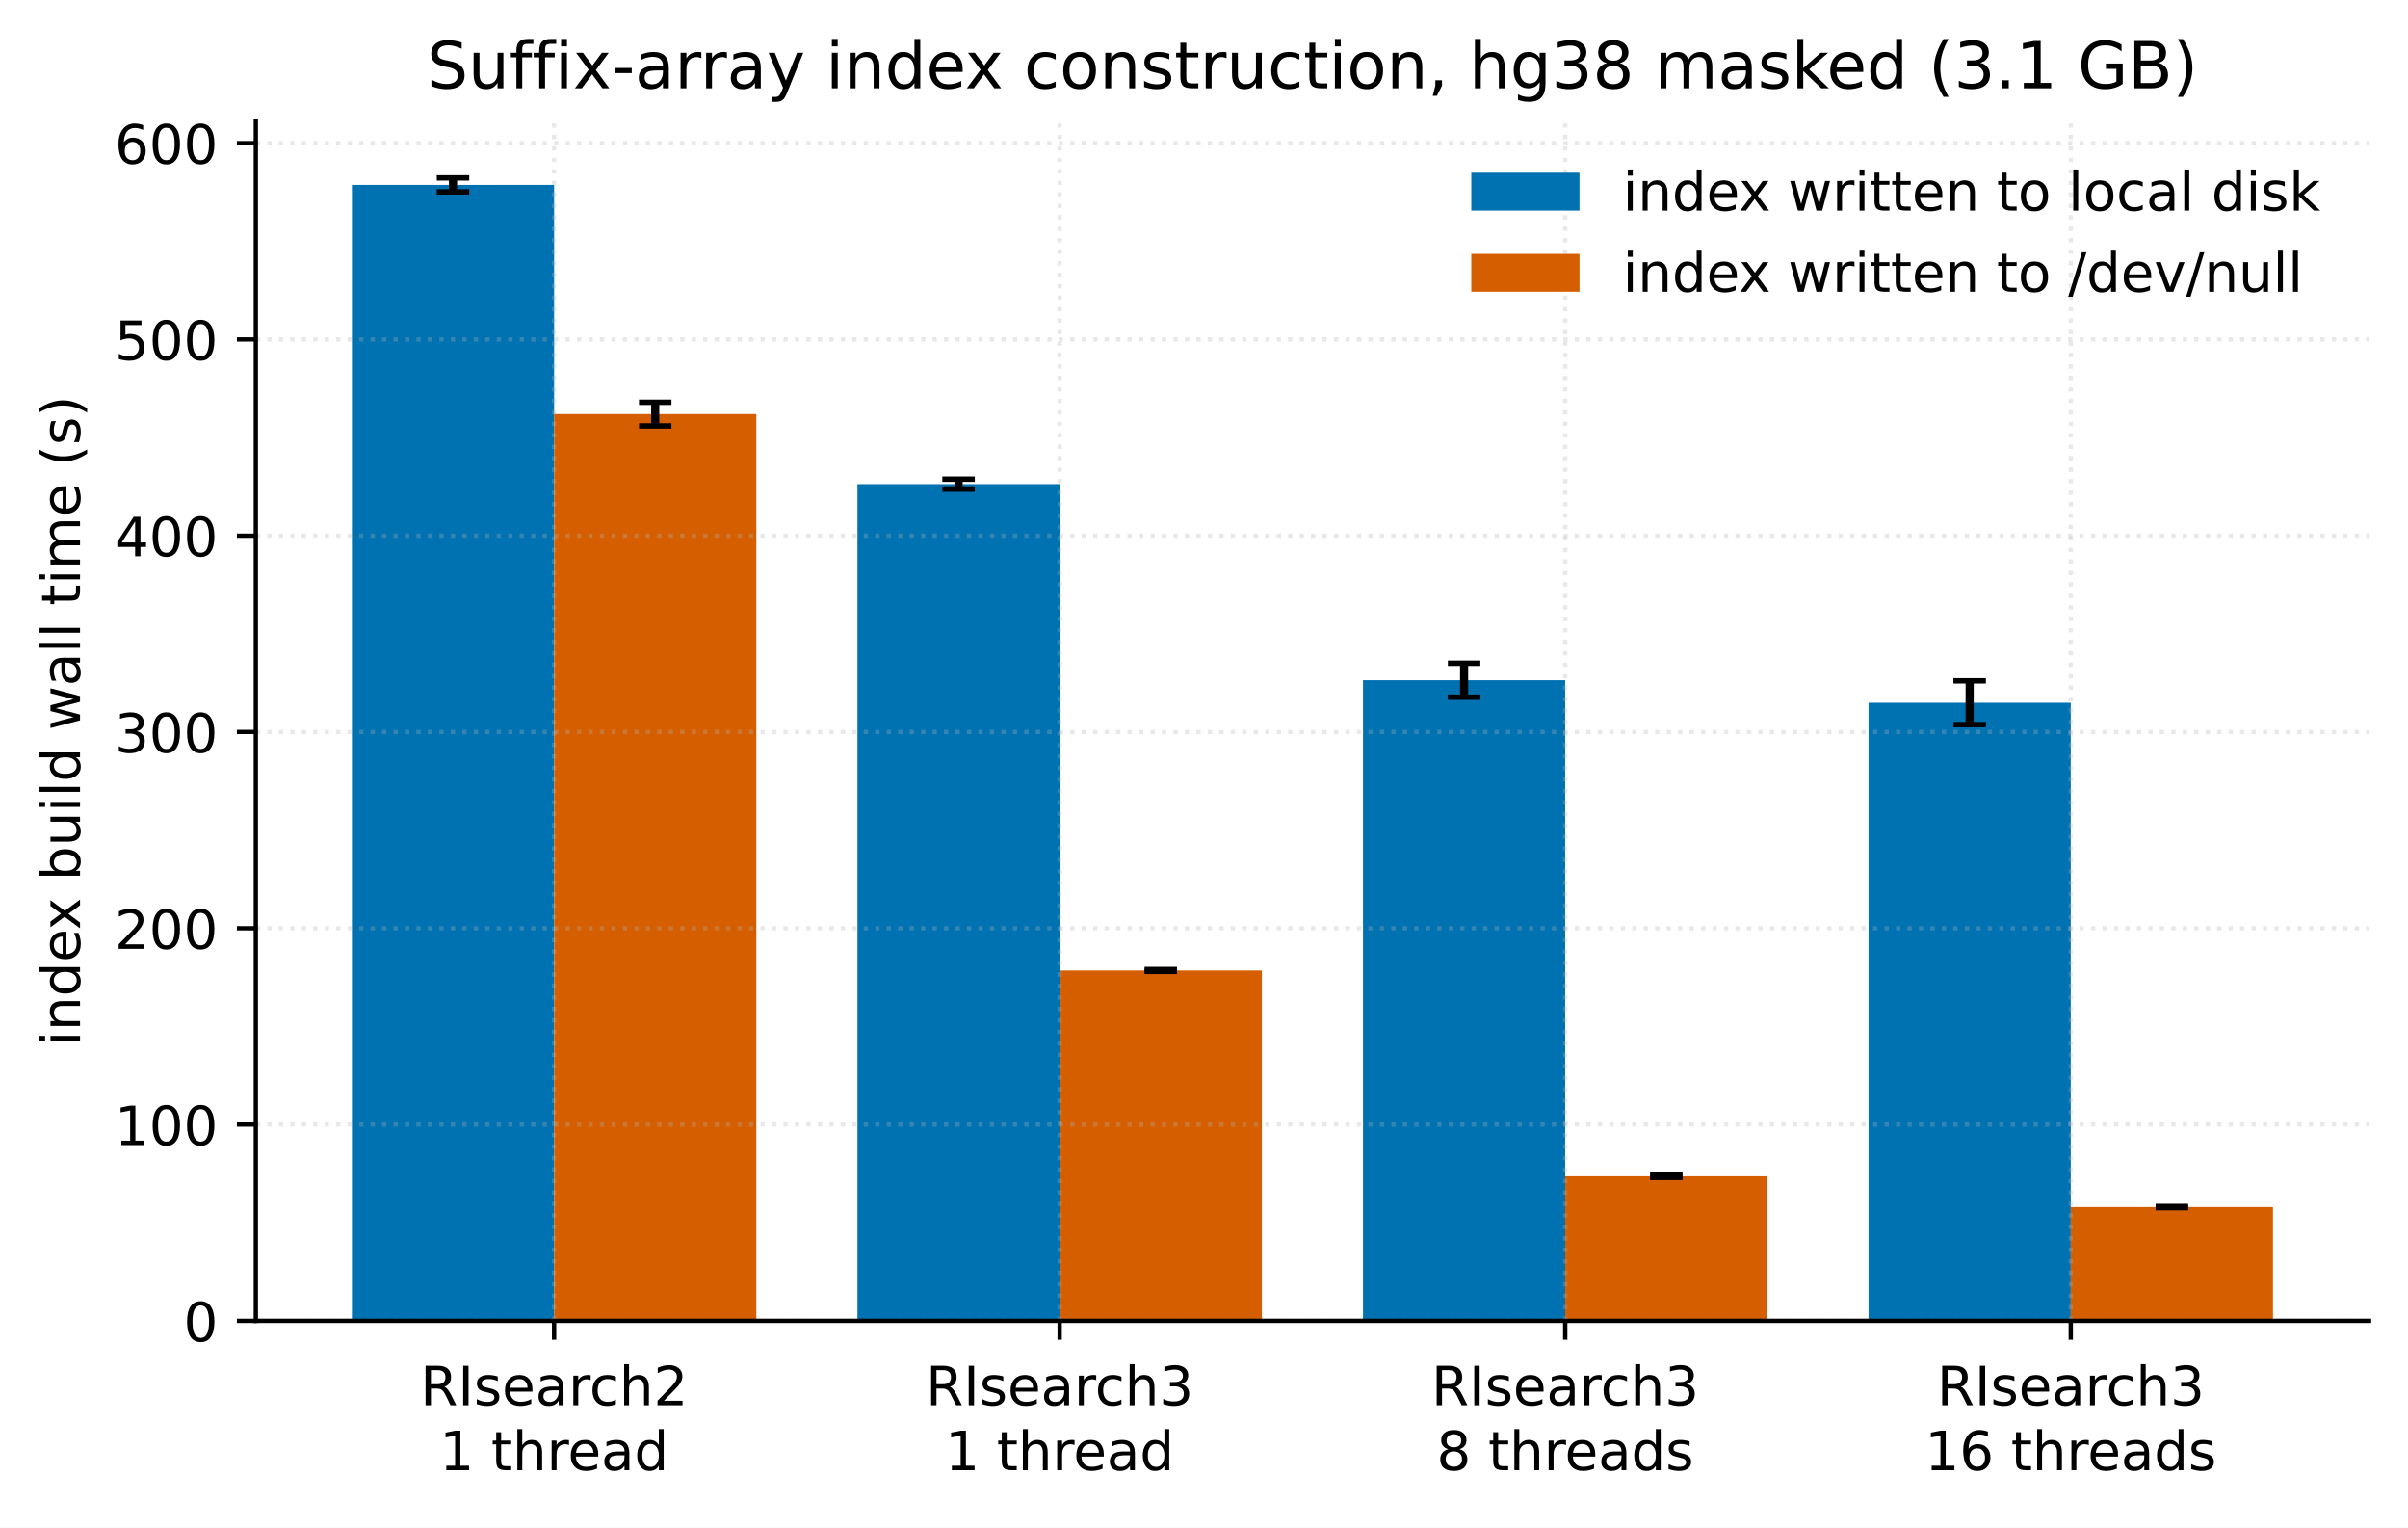
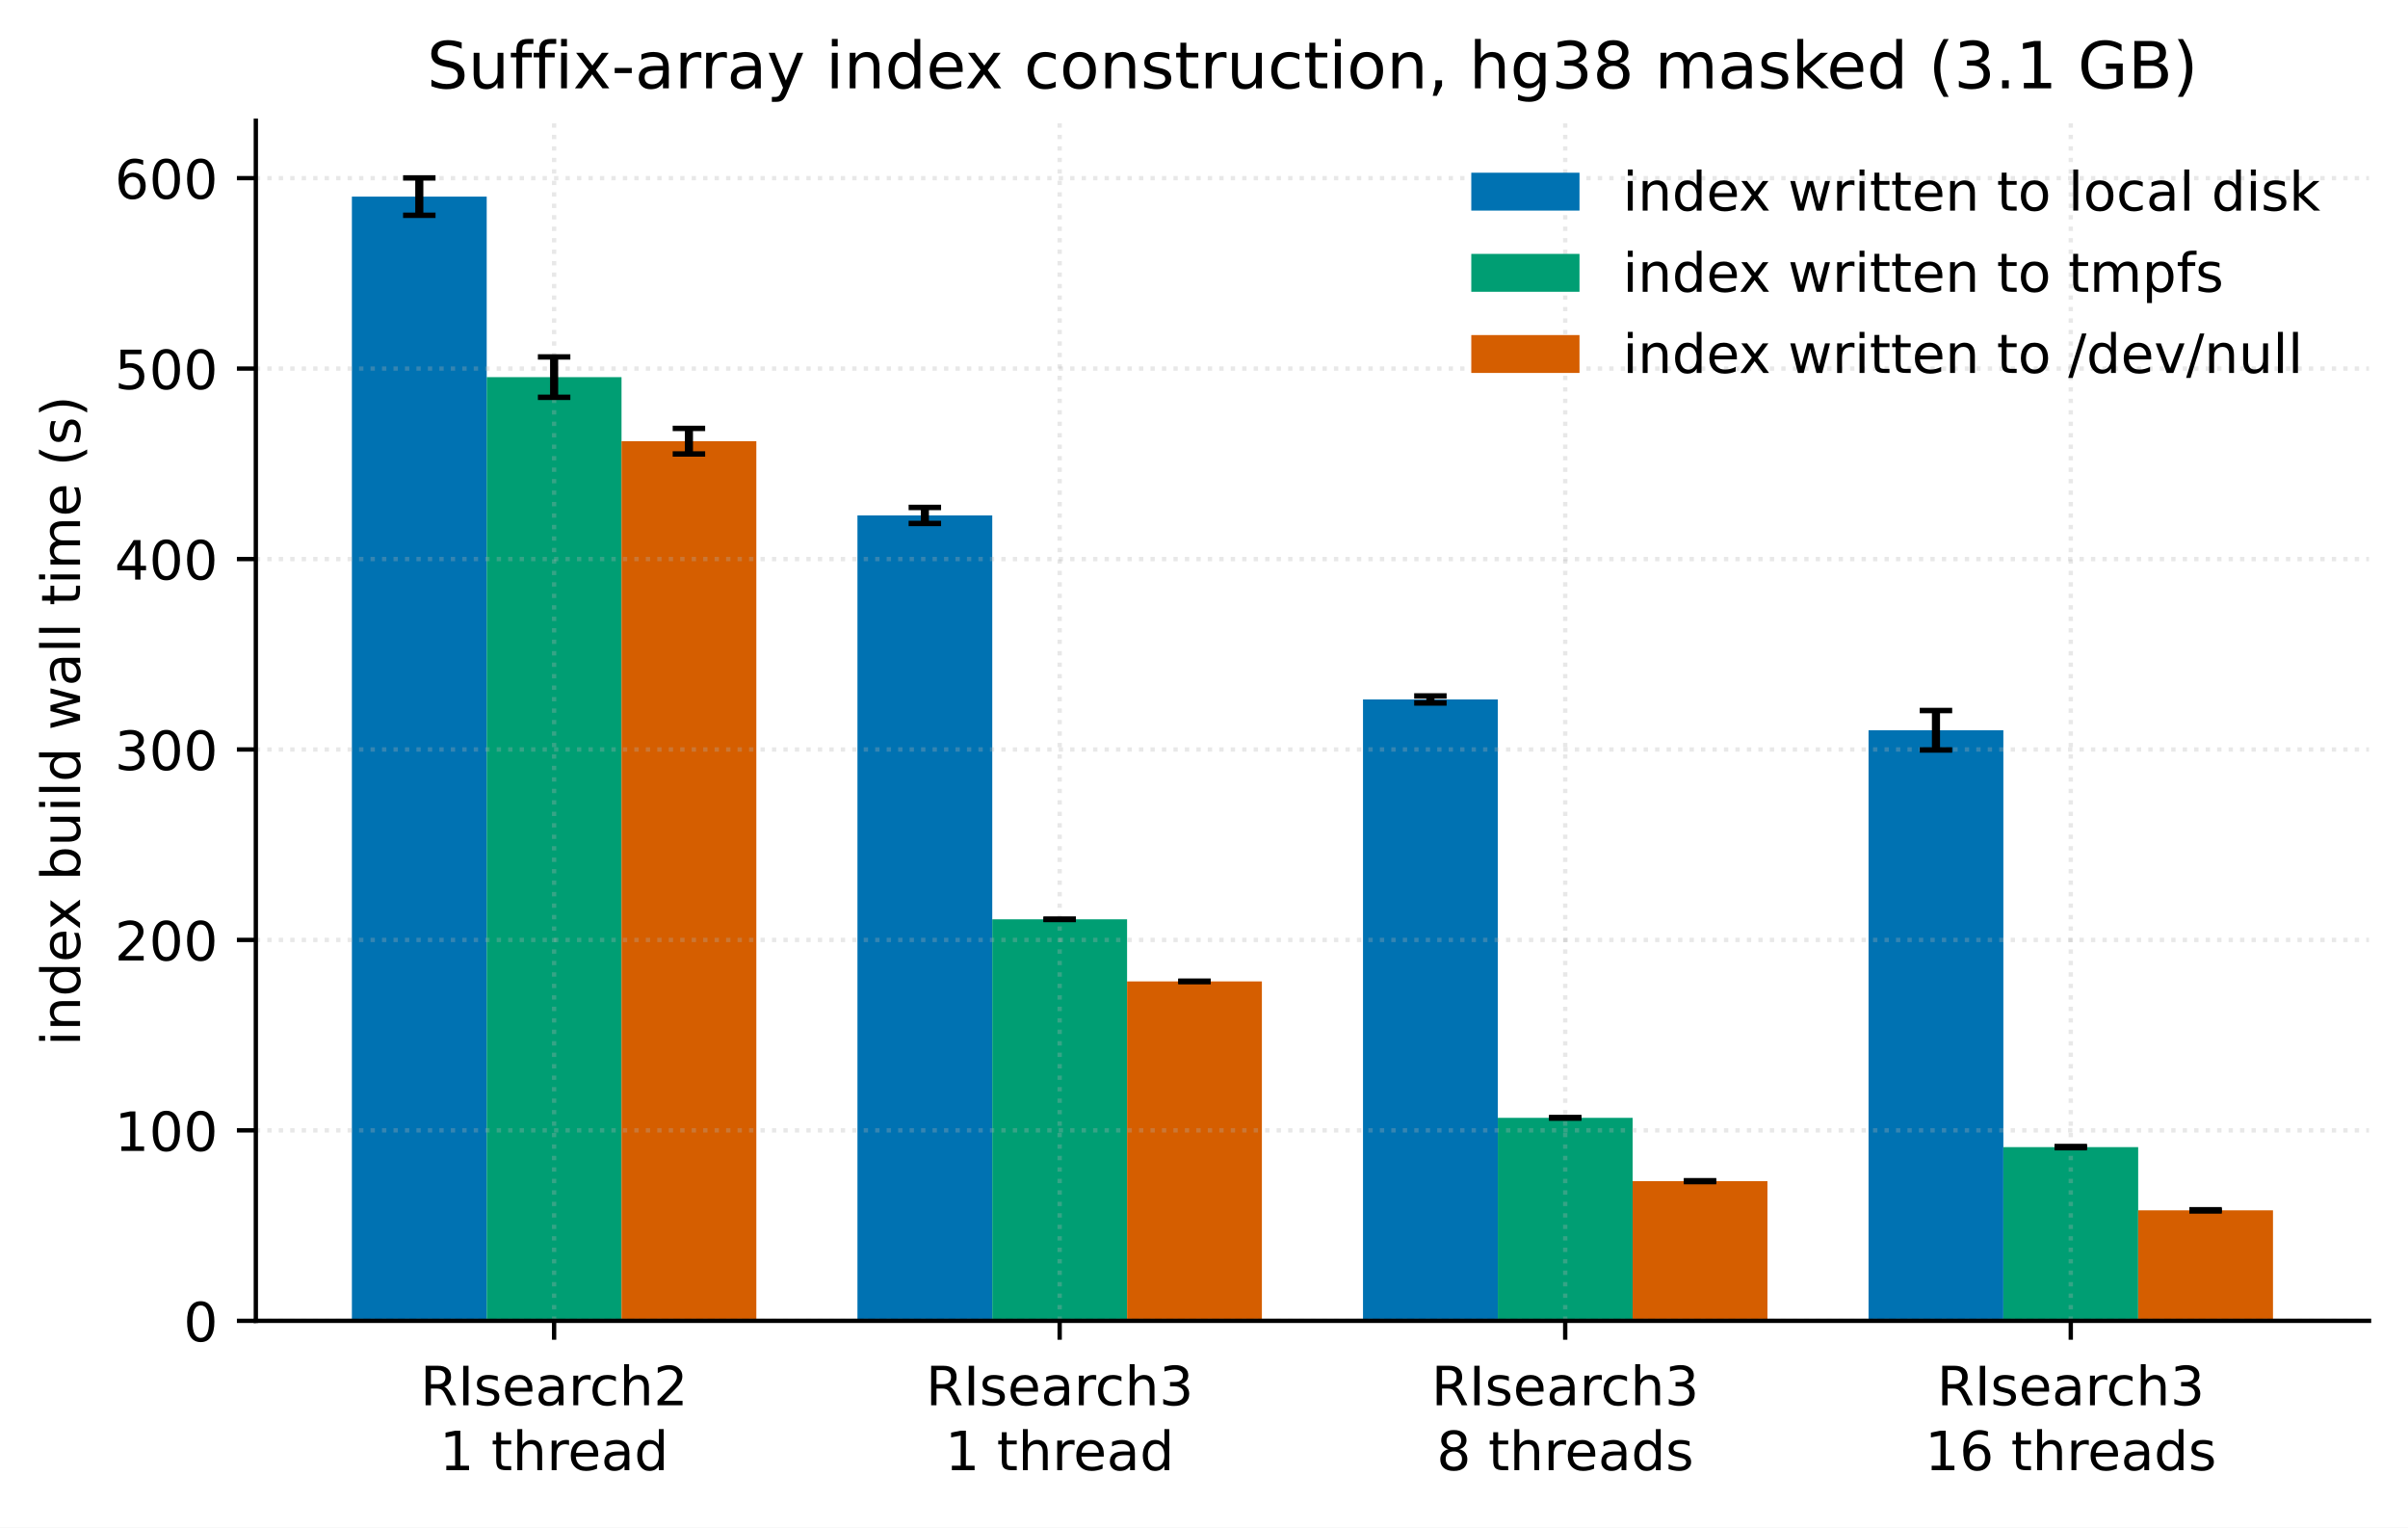
<svg xmlns="http://www.w3.org/2000/svg" xmlns:xlink="http://www.w3.org/1999/xlink" width="445.088pt" height="282.284pt" viewBox="0 0 445.088 282.284" version="1.1">
  <defs>
    <style type="text/css">*{stroke-linejoin: round; stroke-linecap: butt}</style>
  </defs>
  <g id="figure_1">
    <g id="patch_1">
      <path d="M 0 282.284  L 445.088 282.284  L 445.088 0  L 0 0  z " style="fill: #ffffff" />
    </g>
    <g id="axes_1">
      <g id="patch_2">
        <path d="M 47.288 244.078  L 437.888 244.078  L 437.888 22.318  L 47.288 22.318  z " style="fill: #ffffff" />
      </g>
      <g id="patch_3">
-         <path d="M 65.043 244.078  L 102.421 244.078  L 102.421 34.17  L 65.043 34.17  z " clip-path="url(#pa05e6a788f)" style="fill: #0072b2" />
+         <path d="M 65.043 244.078  L 89.961 244.078  L 89.961 36.33  L 65.043 36.33  z " clip-path="url(#pfe7d2089bc)" style="fill: #0072b2" />
      </g>
      <g id="patch_4">
-         <path d="M 158.488 244.078  L 195.866 244.078  L 195.866 89.46  L 158.488 89.46  z " clip-path="url(#pa05e6a788f)" style="fill: #0072b2" />
+         <path d="M 158.488 244.078  L 183.406 244.078  L 183.406 95.25  L 158.488 95.25  z " clip-path="url(#pfe7d2089bc)" style="fill: #0072b2" />
      </g>
      <g id="patch_5">
-         <path d="M 251.933 244.078  L 289.311 244.078  L 289.311 125.706  L 251.933 125.706  z " clip-path="url(#pa05e6a788f)" style="fill: #0072b2" />
+         <path d="M 251.933 244.078  L 276.851 244.078  L 276.851 129.257  L 251.933 129.257  z " clip-path="url(#pfe7d2089bc)" style="fill: #0072b2" />
      </g>
      <g id="patch_6">
-         <path d="M 345.378 244.078  L 382.756 244.078  L 382.756 129.867  L 345.378 129.867  z " clip-path="url(#pa05e6a788f)" style="fill: #0072b2" />
+         <path d="M 345.378 244.078  L 370.296 244.078  L 370.296 134.946  L 345.378 134.946  z " clip-path="url(#pfe7d2089bc)" style="fill: #0072b2" />
      </g>
      <g id="patch_7">
-         <path d="M 102.421 244.078  L 139.799 244.078  L 139.799 76.52  L 102.421 76.52  z " clip-path="url(#pa05e6a788f)" style="fill: #d55e00" />
+         <path d="M 89.961 244.078  L 114.88 244.078  L 114.88 69.69  L 89.961 69.69  z " clip-path="url(#pfe7d2089bc)" style="fill: #009e73" />
      </g>
      <g id="patch_8">
-         <path d="M 195.866 244.078  L 233.244 244.078  L 233.244 179.336  L 195.866 179.336  z " clip-path="url(#pa05e6a788f)" style="fill: #d55e00" />
+         <path d="M 183.406 244.078  L 208.325 244.078  L 208.325 169.885  L 183.406 169.885  z " clip-path="url(#pfe7d2089bc)" style="fill: #009e73" />
      </g>
      <g id="patch_9">
-         <path d="M 289.311 244.078  L 326.689 244.078  L 326.689 217.364  L 289.311 217.364  z " clip-path="url(#pa05e6a788f)" style="fill: #d55e00" />
+         <path d="M 276.851 244.078  L 301.77 244.078  L 301.77 206.568  L 276.851 206.568  z " clip-path="url(#pfe7d2089bc)" style="fill: #009e73" />
      </g>
      <g id="patch_10">
-         <path d="M 382.756 244.078  L 420.134 244.078  L 420.134 223.057  L 382.756 223.057  z " clip-path="url(#pa05e6a788f)" style="fill: #d55e00" />
+         <path d="M 370.296 244.078  L 395.215 244.078  L 395.215 211.978  L 370.296 211.978  z " clip-path="url(#pfe7d2089bc)" style="fill: #009e73" />
+       </g>
+       <g id="patch_11">
+         <path d="M 114.88 244.078  L 139.799 244.078  L 139.799 81.53  L 114.88 81.53  z " clip-path="url(#pfe7d2089bc)" style="fill: #d55e00" />
+       </g>
+       <g id="patch_12">
+         <path d="M 208.325 244.078  L 233.244 244.078  L 233.244 181.353  L 208.325 181.353  z " clip-path="url(#pfe7d2089bc)" style="fill: #d55e00" />
+       </g>
+       <g id="patch_13">
+         <path d="M 301.77 244.078  L 326.689 244.078  L 326.689 218.271  L 301.77 218.271  z " clip-path="url(#pfe7d2089bc)" style="fill: #d55e00" />
+       </g>
+       <g id="patch_14">
+         <path d="M 395.215 244.078  L 420.134 244.078  L 420.134 223.665  L 395.215 223.665  z " clip-path="url(#pfe7d2089bc)" style="fill: #d55e00" />
      </g>
      <g id="matplotlib.axis_1">
        <g id="xtick_1">
          <g id="line2d_1">
-             <path d="M 102.421 244.078  L 102.421 22.318  " clip-path="url(#pa05e6a788f)" style="fill: none; stroke-dasharray: 0.8,1.32; stroke-dashoffset: 0; stroke: #b0b0b0; stroke-opacity: 0.3; stroke-width: 0.8" />
+             <path d="M 102.421 244.078  L 102.421 22.318  " clip-path="url(#pfe7d2089bc)" style="fill: none; stroke-dasharray: 0.8,1.32; stroke-dashoffset: 0; stroke: #b0b0b0; stroke-opacity: 0.3; stroke-width: 0.8" />
          </g>
          <g id="line2d_2">
            <defs>
-               <path id="m1e5581ae53" d="M 0 0  L 0 3.5  " style="stroke: #000000; stroke-width: 0.8" />
+               <path id="m4249c4490b" d="M 0 0  L 0 3.5  " style="stroke: #000000; stroke-width: 0.8" />
            </defs>
            <g>
-               <use xlink:href="#m1e5581ae53" x="102.421" y="244.078" style="stroke: #000000; stroke-width: 0.8" />
+               <use xlink:href="#m4249c4490b" x="102.421" y="244.078" style="stroke: #000000; stroke-width: 0.8" />
            </g>
          </g>
          <g id="text_1">
            <text style="font-size: 10px; font-family: 'DejaVu Sans', 'Bitstream Vera Sans', 'Computer Modern Sans Serif', 'Lucida Grande', 'Verdana', 'Geneva', 'Lucid', 'Arial', 'Helvetica', 'Avant Garde', sans-serif" transform="translate(77.68175 259.6775)">RIsearch2</text>
            <text style="font-size: 10px; font-family: 'DejaVu Sans', 'Bitstream Vera Sans', 'Computer Modern Sans Serif', 'Lucida Grande', 'Verdana', 'Geneva', 'Lucid', 'Arial', 'Helvetica', 'Avant Garde', sans-serif" transform="translate(81.26144 271.6803)">1 thread</text>
          </g>
        </g>
        <g id="xtick_2">
          <g id="line2d_3">
-             <path d="M 195.866 244.078  L 195.866 22.318  " clip-path="url(#pa05e6a788f)" style="fill: none; stroke-dasharray: 0.8,1.32; stroke-dashoffset: 0; stroke: #b0b0b0; stroke-opacity: 0.3; stroke-width: 0.8" />
+             <path d="M 195.866 244.078  L 195.866 22.318  " clip-path="url(#pfe7d2089bc)" style="fill: none; stroke-dasharray: 0.8,1.32; stroke-dashoffset: 0; stroke: #b0b0b0; stroke-opacity: 0.3; stroke-width: 0.8" />
          </g>
          <g id="line2d_4">
            <g>
-               <use xlink:href="#m1e5581ae53" x="195.866" y="244.078" style="stroke: #000000; stroke-width: 0.8" />
+               <use xlink:href="#m4249c4490b" x="195.866" y="244.078" style="stroke: #000000; stroke-width: 0.8" />
            </g>
          </g>
          <g id="text_2">
            <text style="font-size: 10px; font-family: 'DejaVu Sans', 'Bitstream Vera Sans', 'Computer Modern Sans Serif', 'Lucida Grande', 'Verdana', 'Geneva', 'Lucid', 'Arial', 'Helvetica', 'Avant Garde', sans-serif" transform="translate(171.1267 259.6775)">RIsearch3</text>
            <text style="font-size: 10px; font-family: 'DejaVu Sans', 'Bitstream Vera Sans', 'Computer Modern Sans Serif', 'Lucida Grande', 'Verdana', 'Geneva', 'Lucid', 'Arial', 'Helvetica', 'Avant Garde', sans-serif" transform="translate(174.7064 271.6803)">1 thread</text>
          </g>
        </g>
        <g id="xtick_3">
          <g id="line2d_5">
-             <path d="M 289.311 244.078  L 289.311 22.318  " clip-path="url(#pa05e6a788f)" style="fill: none; stroke-dasharray: 0.8,1.32; stroke-dashoffset: 0; stroke: #b0b0b0; stroke-opacity: 0.3; stroke-width: 0.8" />
+             <path d="M 289.311 244.078  L 289.311 22.318  " clip-path="url(#pfe7d2089bc)" style="fill: none; stroke-dasharray: 0.8,1.32; stroke-dashoffset: 0; stroke: #b0b0b0; stroke-opacity: 0.3; stroke-width: 0.8" />
          </g>
          <g id="line2d_6">
            <g>
-               <use xlink:href="#m1e5581ae53" x="289.311" y="244.078" style="stroke: #000000; stroke-width: 0.8" />
+               <use xlink:href="#m4249c4490b" x="289.311" y="244.078" style="stroke: #000000; stroke-width: 0.8" />
            </g>
          </g>
          <g id="text_3">
            <text style="font-size: 10px; font-family: 'DejaVu Sans', 'Bitstream Vera Sans', 'Computer Modern Sans Serif', 'Lucida Grande', 'Verdana', 'Geneva', 'Lucid', 'Arial', 'Helvetica', 'Avant Garde', sans-serif" transform="translate(264.5717 259.6775)">RIsearch3</text>
            <text style="font-size: 10px; font-family: 'DejaVu Sans', 'Bitstream Vera Sans', 'Computer Modern Sans Serif', 'Lucida Grande', 'Verdana', 'Geneva', 'Lucid', 'Arial', 'Helvetica', 'Avant Garde', sans-serif" transform="translate(265.5467 271.6803)">8 threads</text>
          </g>
        </g>
        <g id="xtick_4">
          <g id="line2d_7">
-             <path d="M 382.756 244.078  L 382.756 22.318  " clip-path="url(#pa05e6a788f)" style="fill: none; stroke-dasharray: 0.8,1.32; stroke-dashoffset: 0; stroke: #b0b0b0; stroke-opacity: 0.3; stroke-width: 0.8" />
+             <path d="M 382.756 244.078  L 382.756 22.318  " clip-path="url(#pfe7d2089bc)" style="fill: none; stroke-dasharray: 0.8,1.32; stroke-dashoffset: 0; stroke: #b0b0b0; stroke-opacity: 0.3; stroke-width: 0.8" />
          </g>
          <g id="line2d_8">
            <g>
-               <use xlink:href="#m1e5581ae53" x="382.756" y="244.078" style="stroke: #000000; stroke-width: 0.8" />
+               <use xlink:href="#m4249c4490b" x="382.756" y="244.078" style="stroke: #000000; stroke-width: 0.8" />
            </g>
          </g>
          <g id="text_4">
            <text style="font-size: 10px; font-family: 'DejaVu Sans', 'Bitstream Vera Sans', 'Computer Modern Sans Serif', 'Lucida Grande', 'Verdana', 'Geneva', 'Lucid', 'Arial', 'Helvetica', 'Avant Garde', sans-serif" transform="translate(358.0167 259.6775)">RIsearch3</text>
            <text style="font-size: 10px; font-family: 'DejaVu Sans', 'Bitstream Vera Sans', 'Computer Modern Sans Serif', 'Lucida Grande', 'Verdana', 'Geneva', 'Lucid', 'Arial', 'Helvetica', 'Avant Garde', sans-serif" transform="translate(355.8104 271.6803)">16 threads</text>
          </g>
        </g>
      </g>
      <g id="matplotlib.axis_2">
        <g id="ytick_1">
          <g id="line2d_9">
-             <path d="M 47.288 244.078  L 437.888 244.078  " clip-path="url(#pa05e6a788f)" style="fill: none; stroke-dasharray: 0.8,1.32; stroke-dashoffset: 0; stroke: #b0b0b0; stroke-opacity: 0.3; stroke-width: 0.8" />
+             <path d="M 47.288 244.078  L 437.888 244.078  " clip-path="url(#pfe7d2089bc)" style="fill: none; stroke-dasharray: 0.8,1.32; stroke-dashoffset: 0; stroke: #b0b0b0; stroke-opacity: 0.3; stroke-width: 0.8" />
          </g>
          <g id="line2d_10">
            <defs>
-               <path id="mcf827a7c2f" d="M 0 0  L -3.5 0  " style="stroke: #000000; stroke-width: 0.8" />
+               <path id="m210d30f622" d="M 0 0  L -3.5 0  " style="stroke: #000000; stroke-width: 0.8" />
            </defs>
            <g>
-               <use xlink:href="#mcf827a7c2f" x="47.288" y="244.078" style="stroke: #000000; stroke-width: 0.8" />
+               <use xlink:href="#m210d30f622" x="47.288" y="244.078" style="stroke: #000000; stroke-width: 0.8" />
            </g>
          </g>
          <g id="text_5">
            <text style="font-size: 10px; font-family: 'DejaVu Sans', 'Bitstream Vera Sans', 'Computer Modern Sans Serif', 'Lucida Grande', 'Verdana', 'Geneva', 'Lucid', 'Arial', 'Helvetica', 'Avant Garde', sans-serif; text-anchor: end" x="40.288" y="247.877" transform="rotate(-0 40.28828 247.877)">0</text>
          </g>
        </g>
        <g id="ytick_2">
          <g id="line2d_11">
-             <path d="M 47.288 207.807  L 437.888 207.807  " clip-path="url(#pa05e6a788f)" style="fill: none; stroke-dasharray: 0.8,1.32; stroke-dashoffset: 0; stroke: #b0b0b0; stroke-opacity: 0.3; stroke-width: 0.8" />
+             <path d="M 47.288 208.885  L 437.888 208.885  " clip-path="url(#pfe7d2089bc)" style="fill: none; stroke-dasharray: 0.8,1.32; stroke-dashoffset: 0; stroke: #b0b0b0; stroke-opacity: 0.3; stroke-width: 0.8" />
          </g>
          <g id="line2d_12">
            <g>
-               <use xlink:href="#mcf827a7c2f" x="47.288" y="207.807" style="stroke: #000000; stroke-width: 0.8" />
+               <use xlink:href="#m210d30f622" x="47.288" y="208.885" style="stroke: #000000; stroke-width: 0.8" />
            </g>
          </g>
          <g id="text_6">
-             <text style="font-size: 10px; font-family: 'DejaVu Sans', 'Bitstream Vera Sans', 'Computer Modern Sans Serif', 'Lucida Grande', 'Verdana', 'Geneva', 'Lucid', 'Arial', 'Helvetica', 'Avant Garde', sans-serif; text-anchor: end" x="40.288" y="211.606" transform="rotate(-0 40.28828 211.6059)">100</text>
+             <text style="font-size: 10px; font-family: 'DejaVu Sans', 'Bitstream Vera Sans', 'Computer Modern Sans Serif', 'Lucida Grande', 'Verdana', 'Geneva', 'Lucid', 'Arial', 'Helvetica', 'Avant Garde', sans-serif; text-anchor: end" x="40.288" y="212.684" transform="rotate(-0 40.28828 212.6838)">100</text>
          </g>
        </g>
        <g id="ytick_3">
          <g id="line2d_13">
-             <path d="M 47.288 171.536  L 437.888 171.536  " clip-path="url(#pa05e6a788f)" style="fill: none; stroke-dasharray: 0.8,1.32; stroke-dashoffset: 0; stroke: #b0b0b0; stroke-opacity: 0.3; stroke-width: 0.8" />
+             <path d="M 47.288 173.692  L 437.888 173.692  " clip-path="url(#pfe7d2089bc)" style="fill: none; stroke-dasharray: 0.8,1.32; stroke-dashoffset: 0; stroke: #b0b0b0; stroke-opacity: 0.3; stroke-width: 0.8" />
          </g>
          <g id="line2d_14">
            <g>
-               <use xlink:href="#mcf827a7c2f" x="47.288" y="171.536" style="stroke: #000000; stroke-width: 0.8" />
+               <use xlink:href="#m210d30f622" x="47.288" y="173.692" style="stroke: #000000; stroke-width: 0.8" />
            </g>
          </g>
          <g id="text_7">
-             <text style="font-size: 10px; font-family: 'DejaVu Sans', 'Bitstream Vera Sans', 'Computer Modern Sans Serif', 'Lucida Grande', 'Verdana', 'Geneva', 'Lucid', 'Arial', 'Helvetica', 'Avant Garde', sans-serif; text-anchor: end" x="40.288" y="175.335" transform="rotate(-0 40.28828 175.3349)">200</text>
+             <text style="font-size: 10px; font-family: 'DejaVu Sans', 'Bitstream Vera Sans', 'Computer Modern Sans Serif', 'Lucida Grande', 'Verdana', 'Geneva', 'Lucid', 'Arial', 'Helvetica', 'Avant Garde', sans-serif; text-anchor: end" x="40.288" y="177.491" transform="rotate(-0 40.28828 177.4907)">200</text>
          </g>
        </g>
        <g id="ytick_4">
          <g id="line2d_15">
-             <path d="M 47.288 135.265  L 437.888 135.265  " clip-path="url(#pa05e6a788f)" style="fill: none; stroke-dasharray: 0.8,1.32; stroke-dashoffset: 0; stroke: #b0b0b0; stroke-opacity: 0.3; stroke-width: 0.8" />
+             <path d="M 47.288 138.499  L 437.888 138.499  " clip-path="url(#pfe7d2089bc)" style="fill: none; stroke-dasharray: 0.8,1.32; stroke-dashoffset: 0; stroke: #b0b0b0; stroke-opacity: 0.3; stroke-width: 0.8" />
          </g>
          <g id="line2d_16">
            <g>
-               <use xlink:href="#mcf827a7c2f" x="47.288" y="135.265" style="stroke: #000000; stroke-width: 0.8" />
+               <use xlink:href="#m210d30f622" x="47.288" y="138.499" style="stroke: #000000; stroke-width: 0.8" />
            </g>
          </g>
          <g id="text_8">
-             <text style="font-size: 10px; font-family: 'DejaVu Sans', 'Bitstream Vera Sans', 'Computer Modern Sans Serif', 'Lucida Grande', 'Verdana', 'Geneva', 'Lucid', 'Arial', 'Helvetica', 'Avant Garde', sans-serif; text-anchor: end" x="40.288" y="139.064" transform="rotate(-0 40.28828 139.0639)">300</text>
+             <text style="font-size: 10px; font-family: 'DejaVu Sans', 'Bitstream Vera Sans', 'Computer Modern Sans Serif', 'Lucida Grande', 'Verdana', 'Geneva', 'Lucid', 'Arial', 'Helvetica', 'Avant Garde', sans-serif; text-anchor: end" x="40.288" y="142.298" transform="rotate(-0 40.28828 142.2976)">300</text>
          </g>
        </g>
        <g id="ytick_5">
          <g id="line2d_17">
-             <path d="M 47.288 98.994  L 437.888 98.994  " clip-path="url(#pa05e6a788f)" style="fill: none; stroke-dasharray: 0.8,1.32; stroke-dashoffset: 0; stroke: #b0b0b0; stroke-opacity: 0.3; stroke-width: 0.8" />
+             <path d="M 47.288 103.306  L 437.888 103.306  " clip-path="url(#pfe7d2089bc)" style="fill: none; stroke-dasharray: 0.8,1.32; stroke-dashoffset: 0; stroke: #b0b0b0; stroke-opacity: 0.3; stroke-width: 0.8" />
          </g>
          <g id="line2d_18">
            <g>
-               <use xlink:href="#mcf827a7c2f" x="47.288" y="98.994" style="stroke: #000000; stroke-width: 0.8" />
+               <use xlink:href="#m210d30f622" x="47.288" y="103.306" style="stroke: #000000; stroke-width: 0.8" />
            </g>
          </g>
          <g id="text_9">
-             <text style="font-size: 10px; font-family: 'DejaVu Sans', 'Bitstream Vera Sans', 'Computer Modern Sans Serif', 'Lucida Grande', 'Verdana', 'Geneva', 'Lucid', 'Arial', 'Helvetica', 'Avant Garde', sans-serif; text-anchor: end" x="40.288" y="102.793" transform="rotate(-0 40.28828 102.7928)">400</text>
+             <text style="font-size: 10px; font-family: 'DejaVu Sans', 'Bitstream Vera Sans', 'Computer Modern Sans Serif', 'Lucida Grande', 'Verdana', 'Geneva', 'Lucid', 'Arial', 'Helvetica', 'Avant Garde', sans-serif; text-anchor: end" x="40.288" y="107.104" transform="rotate(-0 40.28828 107.1045)">400</text>
          </g>
        </g>
        <g id="ytick_6">
          <g id="line2d_19">
-             <path d="M 47.288 62.723  L 437.888 62.723  " clip-path="url(#pa05e6a788f)" style="fill: none; stroke-dasharray: 0.8,1.32; stroke-dashoffset: 0; stroke: #b0b0b0; stroke-opacity: 0.3; stroke-width: 0.8" />
+             <path d="M 47.288 68.113  L 437.888 68.113  " clip-path="url(#pfe7d2089bc)" style="fill: none; stroke-dasharray: 0.8,1.32; stroke-dashoffset: 0; stroke: #b0b0b0; stroke-opacity: 0.3; stroke-width: 0.8" />
          </g>
          <g id="line2d_20">
            <g>
-               <use xlink:href="#mcf827a7c2f" x="47.288" y="62.723" style="stroke: #000000; stroke-width: 0.8" />
+               <use xlink:href="#m210d30f622" x="47.288" y="68.113" style="stroke: #000000; stroke-width: 0.8" />
            </g>
          </g>
          <g id="text_10">
-             <text style="font-size: 10px; font-family: 'DejaVu Sans', 'Bitstream Vera Sans', 'Computer Modern Sans Serif', 'Lucida Grande', 'Verdana', 'Geneva', 'Lucid', 'Arial', 'Helvetica', 'Avant Garde', sans-serif; text-anchor: end" x="40.288" y="66.522" transform="rotate(-0 40.28828 66.52178)">500</text>
+             <text style="font-size: 10px; font-family: 'DejaVu Sans', 'Bitstream Vera Sans', 'Computer Modern Sans Serif', 'Lucida Grande', 'Verdana', 'Geneva', 'Lucid', 'Arial', 'Helvetica', 'Avant Garde', sans-serif; text-anchor: end" x="40.288" y="71.911" transform="rotate(-0 40.28828 71.91137)">500</text>
          </g>
        </g>
        <g id="ytick_7">
          <g id="line2d_21">
-             <path d="M 47.288 26.452  L 437.888 26.452  " clip-path="url(#pa05e6a788f)" style="fill: none; stroke-dasharray: 0.8,1.32; stroke-dashoffset: 0; stroke: #b0b0b0; stroke-opacity: 0.3; stroke-width: 0.8" />
+             <path d="M 47.288 32.919  L 437.888 32.919  " clip-path="url(#pfe7d2089bc)" style="fill: none; stroke-dasharray: 0.8,1.32; stroke-dashoffset: 0; stroke: #b0b0b0; stroke-opacity: 0.3; stroke-width: 0.8" />
          </g>
          <g id="line2d_22">
            <g>
-               <use xlink:href="#mcf827a7c2f" x="47.288" y="26.452" style="stroke: #000000; stroke-width: 0.8" />
+               <use xlink:href="#m210d30f622" x="47.288" y="32.919" style="stroke: #000000; stroke-width: 0.8" />
            </g>
          </g>
          <g id="text_11">
-             <text style="font-size: 10px; font-family: 'DejaVu Sans', 'Bitstream Vera Sans', 'Computer Modern Sans Serif', 'Lucida Grande', 'Verdana', 'Geneva', 'Lucid', 'Arial', 'Helvetica', 'Avant Garde', sans-serif; text-anchor: end" x="40.288" y="30.251" transform="rotate(-0 40.28828 30.25075)">600</text>
+             <text style="font-size: 10px; font-family: 'DejaVu Sans', 'Bitstream Vera Sans', 'Computer Modern Sans Serif', 'Lucida Grande', 'Verdana', 'Geneva', 'Lucid', 'Arial', 'Helvetica', 'Avant Garde', sans-serif; text-anchor: end" x="40.288" y="36.718" transform="rotate(-0 40.28828 36.71825)">600</text>
          </g>
        </g>
        <g id="text_12">
          <text style="font-size: 10px; font-family: 'DejaVu Sans', 'Bitstream Vera Sans', 'Computer Modern Sans Serif', 'Lucida Grande', 'Verdana', 'Geneva', 'Lucid', 'Arial', 'Helvetica', 'Avant Garde', sans-serif; text-anchor: middle" x="14.798" y="133.198" transform="rotate(-90 14.79844 133.1981)">index build wall time (s)</text>
        </g>
      </g>
      <g id="LineCollection_1">
-         <path d="M 83.732 35.461  L 83.732 32.878  " clip-path="url(#pa05e6a788f)" style="fill: none; stroke: #000000; stroke-width: 1.5" />
-         <path d="M 177.177 90.377  L 177.177 88.543  " clip-path="url(#pa05e6a788f)" style="fill: none; stroke: #000000; stroke-width: 1.5" />
-         <path d="M 270.622 128.839  L 270.622 122.573  " clip-path="url(#pa05e6a788f)" style="fill: none; stroke: #000000; stroke-width: 1.5" />
-         <path d="M 364.067 133.91  L 364.067 125.824  " clip-path="url(#pa05e6a788f)" style="fill: none; stroke: #000000; stroke-width: 1.5" />
+         <path d="M 77.502 39.783  L 77.502 32.878  " clip-path="url(#pfe7d2089bc)" style="fill: none; stroke: #000000; stroke-width: 1.5" />
+         <path d="M 170.947 96.728  L 170.947 93.771  " clip-path="url(#pfe7d2089bc)" style="fill: none; stroke: #000000; stroke-width: 1.5" />
+         <path d="M 264.392 129.908  L 264.392 128.607  " clip-path="url(#pfe7d2089bc)" style="fill: none; stroke: #000000; stroke-width: 1.5" />
+         <path d="M 357.837 138.59  L 357.837 131.301  " clip-path="url(#pfe7d2089bc)" style="fill: none; stroke: #000000; stroke-width: 1.5" />
      </g>
      <g id="line2d_23">
        <defs>
-           <path id="m829892d05a" d="M 3 0  L -3 -0  " style="stroke: #000000" />
+           <path id="m64b306752d" d="M 3 0  L -3 -0  " style="stroke: #000000" />
        </defs>
-         <g clip-path="url(#pa05e6a788f)">
-           <use xlink:href="#m829892d05a" x="83.732" y="35.461" style="fill: #1f77b4; stroke: #000000" />
-           <use xlink:href="#m829892d05a" x="177.177" y="90.377" style="fill: #1f77b4; stroke: #000000" />
-           <use xlink:href="#m829892d05a" x="270.622" y="128.839" style="fill: #1f77b4; stroke: #000000" />
-           <use xlink:href="#m829892d05a" x="364.067" y="133.91" style="fill: #1f77b4; stroke: #000000" />
+         <g clip-path="url(#pfe7d2089bc)">
+           <use xlink:href="#m64b306752d" x="77.502" y="39.783" style="fill: #1f77b4; stroke: #000000" />
+           <use xlink:href="#m64b306752d" x="170.947" y="96.728" style="fill: #1f77b4; stroke: #000000" />
+           <use xlink:href="#m64b306752d" x="264.392" y="129.908" style="fill: #1f77b4; stroke: #000000" />
+           <use xlink:href="#m64b306752d" x="357.837" y="138.59" style="fill: #1f77b4; stroke: #000000" />
        </g>
      </g>
      <g id="line2d_24">
-         <g clip-path="url(#pa05e6a788f)">
-           <use xlink:href="#m829892d05a" x="83.732" y="32.878" style="fill: #1f77b4; stroke: #000000" />
-           <use xlink:href="#m829892d05a" x="177.177" y="88.543" style="fill: #1f77b4; stroke: #000000" />
-           <use xlink:href="#m829892d05a" x="270.622" y="122.573" style="fill: #1f77b4; stroke: #000000" />
-           <use xlink:href="#m829892d05a" x="364.067" y="125.824" style="fill: #1f77b4; stroke: #000000" />
+         <g clip-path="url(#pfe7d2089bc)">
+           <use xlink:href="#m64b306752d" x="77.502" y="32.878" style="fill: #1f77b4; stroke: #000000" />
+           <use xlink:href="#m64b306752d" x="170.947" y="93.771" style="fill: #1f77b4; stroke: #000000" />
+           <use xlink:href="#m64b306752d" x="264.392" y="128.607" style="fill: #1f77b4; stroke: #000000" />
+           <use xlink:href="#m64b306752d" x="357.837" y="131.301" style="fill: #1f77b4; stroke: #000000" />
        </g>
      </g>
      <g id="LineCollection_2">
-         <path d="M 121.11 78.707  L 121.11 74.333  " clip-path="url(#pa05e6a788f)" style="fill: none; stroke: #000000; stroke-width: 1.5" />
-         <path d="M 214.555 179.505  L 214.555 179.167  " clip-path="url(#pa05e6a788f)" style="fill: none; stroke: #000000; stroke-width: 1.5" />
-         <path d="M 308 217.586  L 308 217.141  " clip-path="url(#pa05e6a788f)" style="fill: none; stroke: #000000; stroke-width: 1.5" />
-         <path d="M 401.445 223.16  L 401.445 222.954  " clip-path="url(#pa05e6a788f)" style="fill: none; stroke: #000000; stroke-width: 1.5" />
+         <path d="M 102.421 73.423  L 102.421 65.957  " clip-path="url(#pfe7d2089bc)" style="fill: none; stroke: #000000; stroke-width: 1.5" />
+         <path d="M 195.866 169.914  L 195.866 169.856  " clip-path="url(#pfe7d2089bc)" style="fill: none; stroke: #000000; stroke-width: 1.5" />
+         <path d="M 289.311 206.627  L 289.311 206.51  " clip-path="url(#pfe7d2089bc)" style="fill: none; stroke: #000000; stroke-width: 1.5" />
+         <path d="M 382.756 212.091  L 382.756 211.864  " clip-path="url(#pfe7d2089bc)" style="fill: none; stroke: #000000; stroke-width: 1.5" />
      </g>
      <g id="line2d_25">
-         <g clip-path="url(#pa05e6a788f)">
-           <use xlink:href="#m829892d05a" x="121.11" y="78.707" style="fill: #1f77b4; stroke: #000000" />
-           <use xlink:href="#m829892d05a" x="214.555" y="179.505" style="fill: #1f77b4; stroke: #000000" />
-           <use xlink:href="#m829892d05a" x="308" y="217.586" style="fill: #1f77b4; stroke: #000000" />
-           <use xlink:href="#m829892d05a" x="401.445" y="223.16" style="fill: #1f77b4; stroke: #000000" />
+         <g clip-path="url(#pfe7d2089bc)">
+           <use xlink:href="#m64b306752d" x="102.421" y="73.423" style="fill: #1f77b4; stroke: #000000" />
+           <use xlink:href="#m64b306752d" x="195.866" y="169.914" style="fill: #1f77b4; stroke: #000000" />
+           <use xlink:href="#m64b306752d" x="289.311" y="206.627" style="fill: #1f77b4; stroke: #000000" />
+           <use xlink:href="#m64b306752d" x="382.756" y="212.091" style="fill: #1f77b4; stroke: #000000" />
        </g>
      </g>
      <g id="line2d_26">
-         <g clip-path="url(#pa05e6a788f)">
-           <use xlink:href="#m829892d05a" x="121.11" y="74.333" style="fill: #1f77b4; stroke: #000000" />
-           <use xlink:href="#m829892d05a" x="214.555" y="179.167" style="fill: #1f77b4; stroke: #000000" />
-           <use xlink:href="#m829892d05a" x="308" y="217.141" style="fill: #1f77b4; stroke: #000000" />
-           <use xlink:href="#m829892d05a" x="401.445" y="222.954" style="fill: #1f77b4; stroke: #000000" />
-         </g>
-       </g>
-       <g id="patch_11">
+         <g clip-path="url(#pfe7d2089bc)">
+           <use xlink:href="#m64b306752d" x="102.421" y="65.957" style="fill: #1f77b4; stroke: #000000" />
+           <use xlink:href="#m64b306752d" x="195.866" y="169.856" style="fill: #1f77b4; stroke: #000000" />
+           <use xlink:href="#m64b306752d" x="289.311" y="206.51" style="fill: #1f77b4; stroke: #000000" />
+           <use xlink:href="#m64b306752d" x="382.756" y="211.864" style="fill: #1f77b4; stroke: #000000" />
+         </g>
+       </g>
+       <g id="LineCollection_3">
+         <path d="M 127.339 83.894  L 127.339 79.166  " clip-path="url(#pfe7d2089bc)" style="fill: none; stroke: #000000; stroke-width: 1.5" />
+         <path d="M 220.784 181.395  L 220.784 181.311  " clip-path="url(#pfe7d2089bc)" style="fill: none; stroke: #000000; stroke-width: 1.5" />
+         <path d="M 314.229 218.35  L 314.229 218.191  " clip-path="url(#pfe7d2089bc)" style="fill: none; stroke: #000000; stroke-width: 1.5" />
+         <path d="M 407.674 223.779  L 407.674 223.551  " clip-path="url(#pfe7d2089bc)" style="fill: none; stroke: #000000; stroke-width: 1.5" />
+       </g>
+       <g id="line2d_27">
+         <g clip-path="url(#pfe7d2089bc)">
+           <use xlink:href="#m64b306752d" x="127.339" y="83.894" style="fill: #1f77b4; stroke: #000000" />
+           <use xlink:href="#m64b306752d" x="220.784" y="181.395" style="fill: #1f77b4; stroke: #000000" />
+           <use xlink:href="#m64b306752d" x="314.229" y="218.35" style="fill: #1f77b4; stroke: #000000" />
+           <use xlink:href="#m64b306752d" x="407.674" y="223.779" style="fill: #1f77b4; stroke: #000000" />
+         </g>
+       </g>
+       <g id="line2d_28">
+         <g clip-path="url(#pfe7d2089bc)">
+           <use xlink:href="#m64b306752d" x="127.339" y="79.166" style="fill: #1f77b4; stroke: #000000" />
+           <use xlink:href="#m64b306752d" x="220.784" y="181.311" style="fill: #1f77b4; stroke: #000000" />
+           <use xlink:href="#m64b306752d" x="314.229" y="218.191" style="fill: #1f77b4; stroke: #000000" />
+           <use xlink:href="#m64b306752d" x="407.674" y="223.551" style="fill: #1f77b4; stroke: #000000" />
+         </g>
+       </g>
+       <g id="patch_15">
        <path d="M 47.288 244.078  L 47.288 22.318  " style="fill: none; stroke: #000000; stroke-width: 0.8; stroke-linejoin: miter; stroke-linecap: square" />
      </g>
-       <g id="patch_12">
+       <g id="patch_16">
        <path d="M 47.288 244.078  L 437.888 244.078  " style="fill: none; stroke: #000000; stroke-width: 0.8; stroke-linejoin: miter; stroke-linecap: square" />
      </g>
      <g id="text_13">
        <text style="font-size: 12px; font-family: 'DejaVu Sans', 'Bitstream Vera Sans', 'Computer Modern Sans Serif', 'Lucida Grande', 'Verdana', 'Geneva', 'Lucid', 'Arial', 'Helvetica', 'Avant Garde', sans-serif; text-anchor: middle" x="242.588" y="16.318" transform="rotate(-0 242.5883 16.31812)">Suffix-array index construction, hg38 masked (3.1 GB)</text>
      </g>
      <g id="legend_1">
-         <g id="patch_13">
+         <g id="patch_17">
          <path d="M 271.949 38.917  L 291.949 38.917  L 291.949 31.917  L 271.949 31.917  z " style="fill: #0072b2" />
        </g>
        <g id="text_14">
          <text style="font-size: 10px; font-family: 'DejaVu Sans', 'Bitstream Vera Sans', 'Computer Modern Sans Serif', 'Lucida Grande', 'Verdana', 'Geneva', 'Lucid', 'Arial', 'Helvetica', 'Avant Garde', sans-serif; text-anchor: start" x="299.949" y="38.917" transform="rotate(-0 299.9492 38.91656)">index written to local disk</text>
        </g>
-         <g id="patch_14">
-           <path d="M 271.949 53.917  L 291.949 53.917  L 291.949 46.917  L 271.949 46.917  z " style="fill: #d55e00" />
+         <g id="patch_18">
+           <path d="M 271.949 53.917  L 291.949 53.917  L 291.949 46.917  L 271.949 46.917  z " style="fill: #009e73" />
        </g>
        <g id="text_15">
-           <text style="font-size: 10px; font-family: 'DejaVu Sans', 'Bitstream Vera Sans', 'Computer Modern Sans Serif', 'Lucida Grande', 'Verdana', 'Geneva', 'Lucid', 'Arial', 'Helvetica', 'Avant Garde', sans-serif; text-anchor: start" x="299.949" y="53.917" transform="rotate(-0 299.9492 53.91734)">index written to /dev/null</text>
+           <text style="font-size: 10px; font-family: 'DejaVu Sans', 'Bitstream Vera Sans', 'Computer Modern Sans Serif', 'Lucida Grande', 'Verdana', 'Geneva', 'Lucid', 'Arial', 'Helvetica', 'Avant Garde', sans-serif; text-anchor: start" x="299.949" y="53.917" transform="rotate(-0 299.9492 53.91734)">index written to tmpfs</text>
+         </g>
+         <g id="patch_19">
+           <path d="M 271.949 68.918  L 291.949 68.918  L 291.949 61.918  L 271.949 61.918  z " style="fill: #d55e00" />
+         </g>
+         <g id="text_16">
+           <text style="font-size: 10px; font-family: 'DejaVu Sans', 'Bitstream Vera Sans', 'Computer Modern Sans Serif', 'Lucida Grande', 'Verdana', 'Geneva', 'Lucid', 'Arial', 'Helvetica', 'Avant Garde', sans-serif; text-anchor: start" x="299.949" y="68.918" transform="rotate(-0 299.9492 68.91813)">index written to /dev/null</text>
        </g>
      </g>
    </g>
  </g>
  <defs>
-     <clipPath id="pa05e6a788f">
+     <clipPath id="pfe7d2089bc">
      <rect x="47.288" y="22.318" width="390.6" height="221.76" />
    </clipPath>
  </defs>
</svg>
